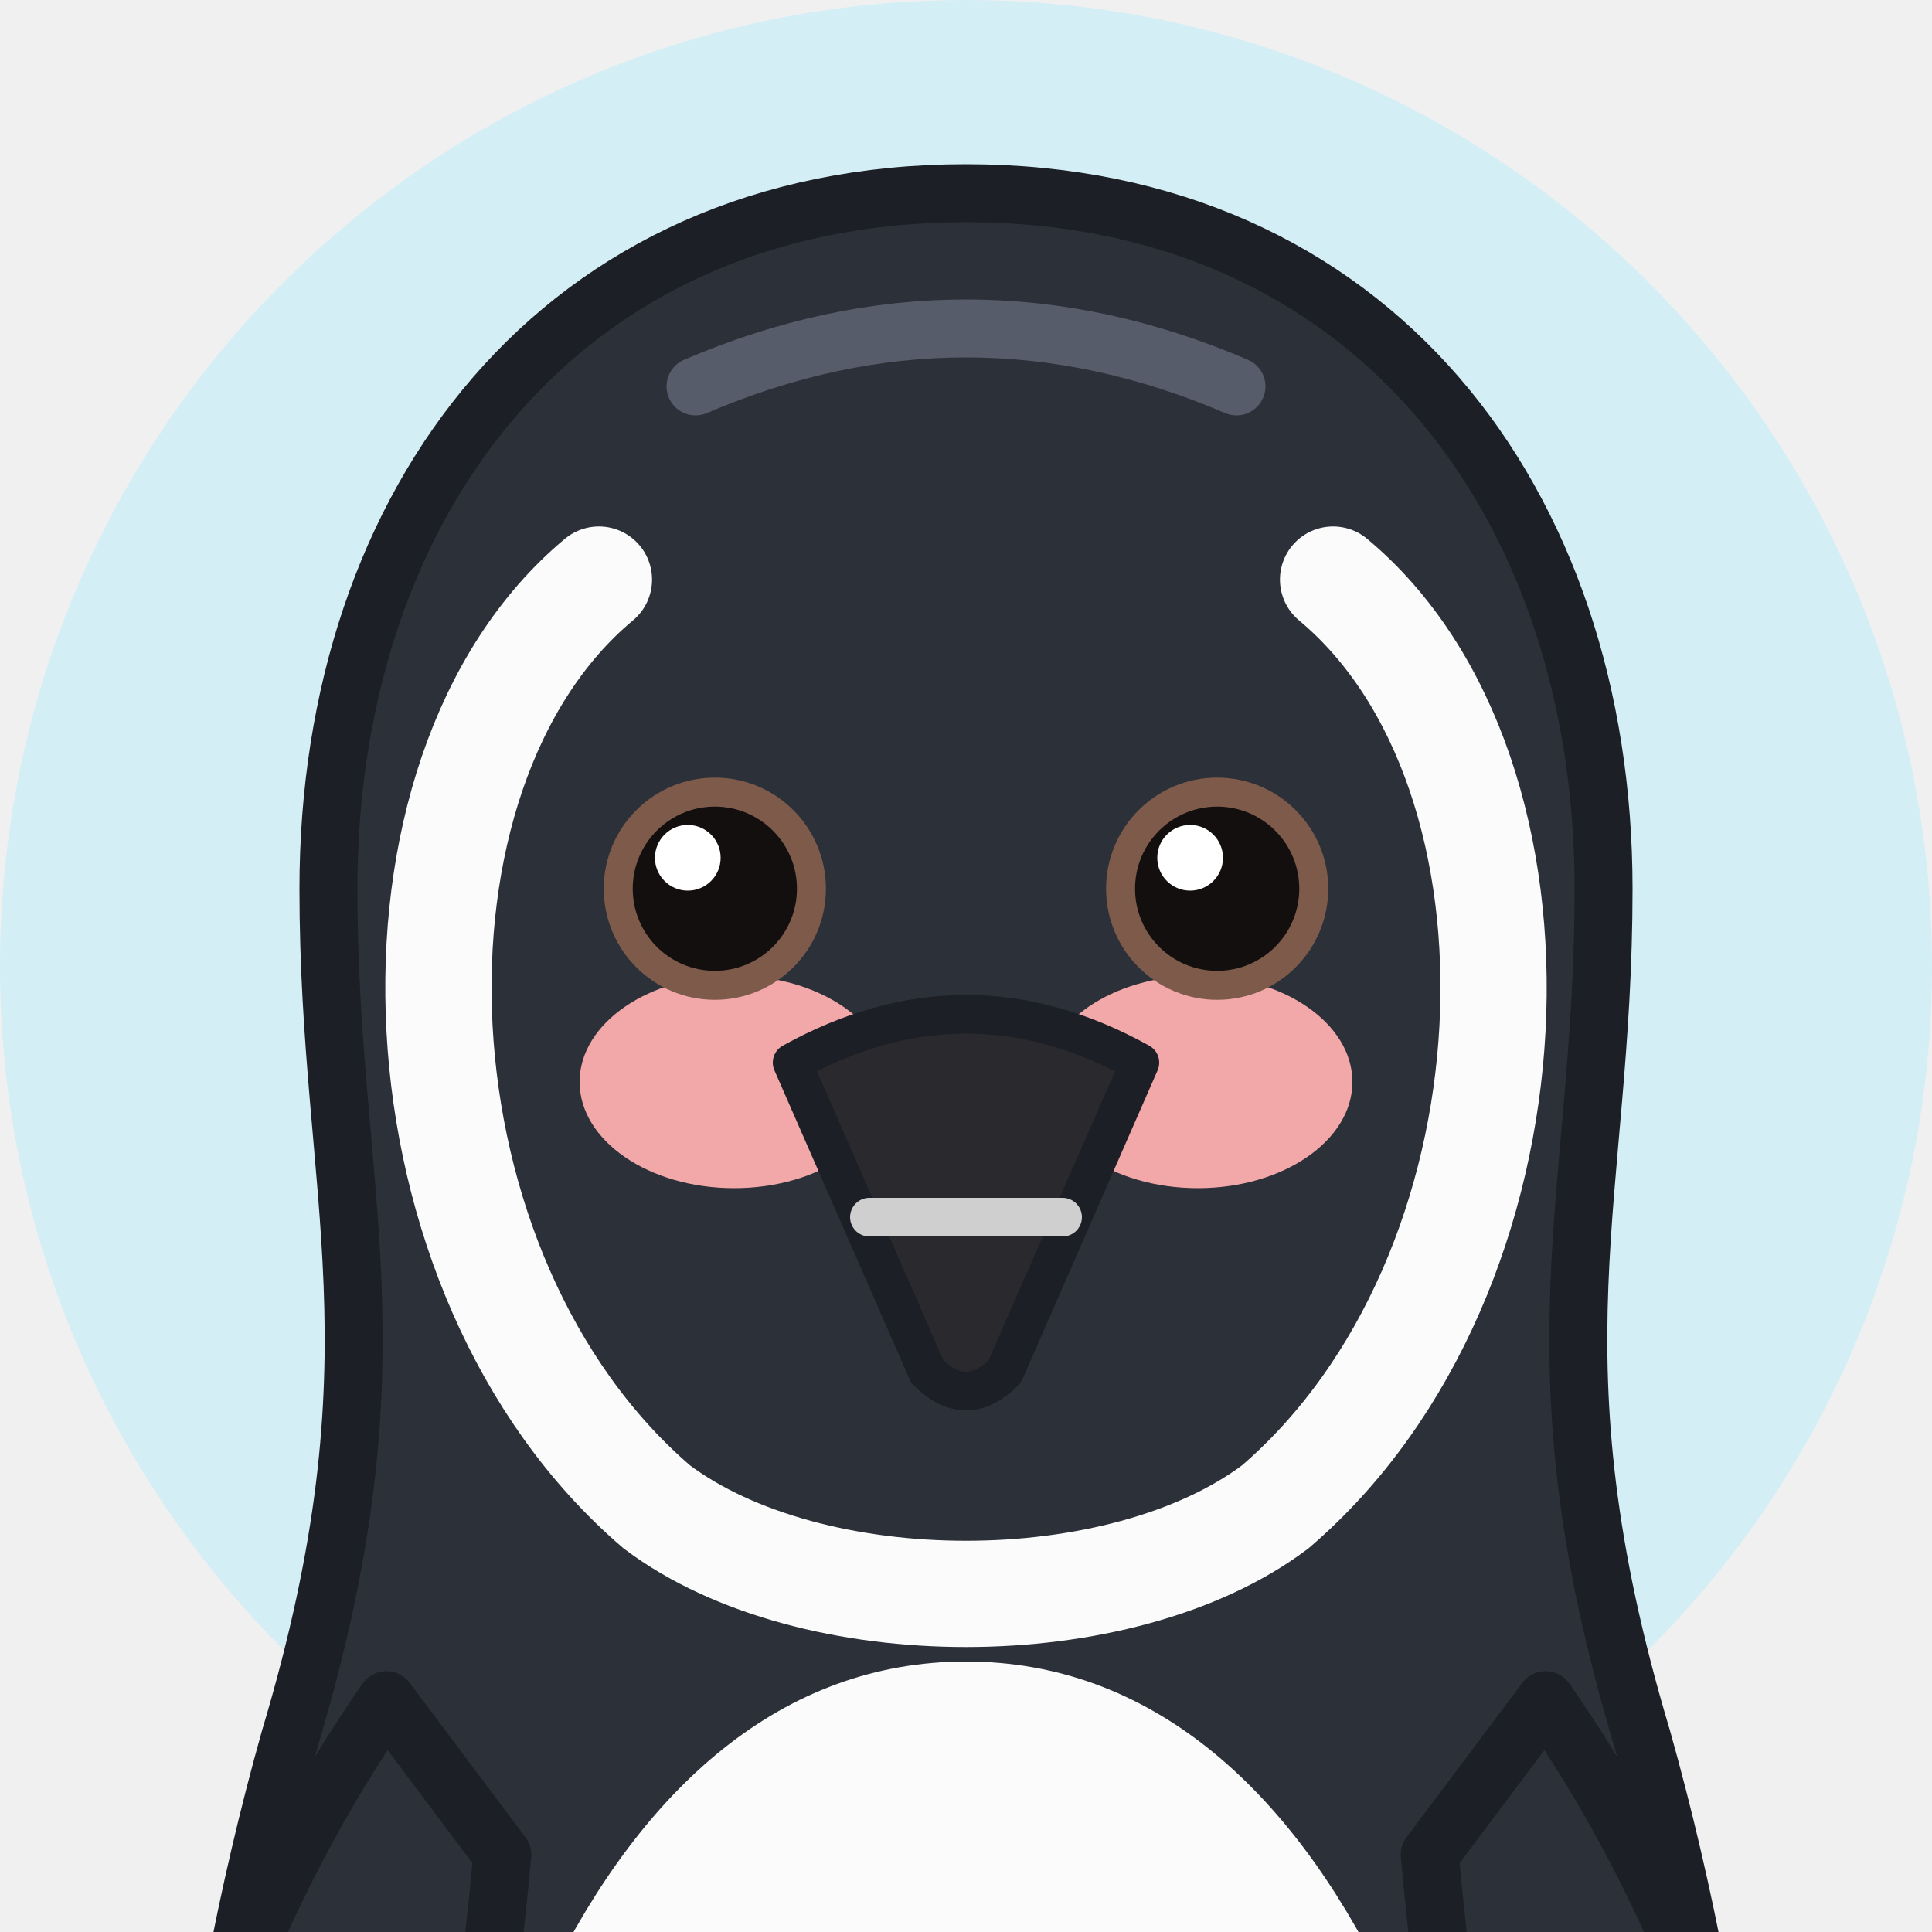
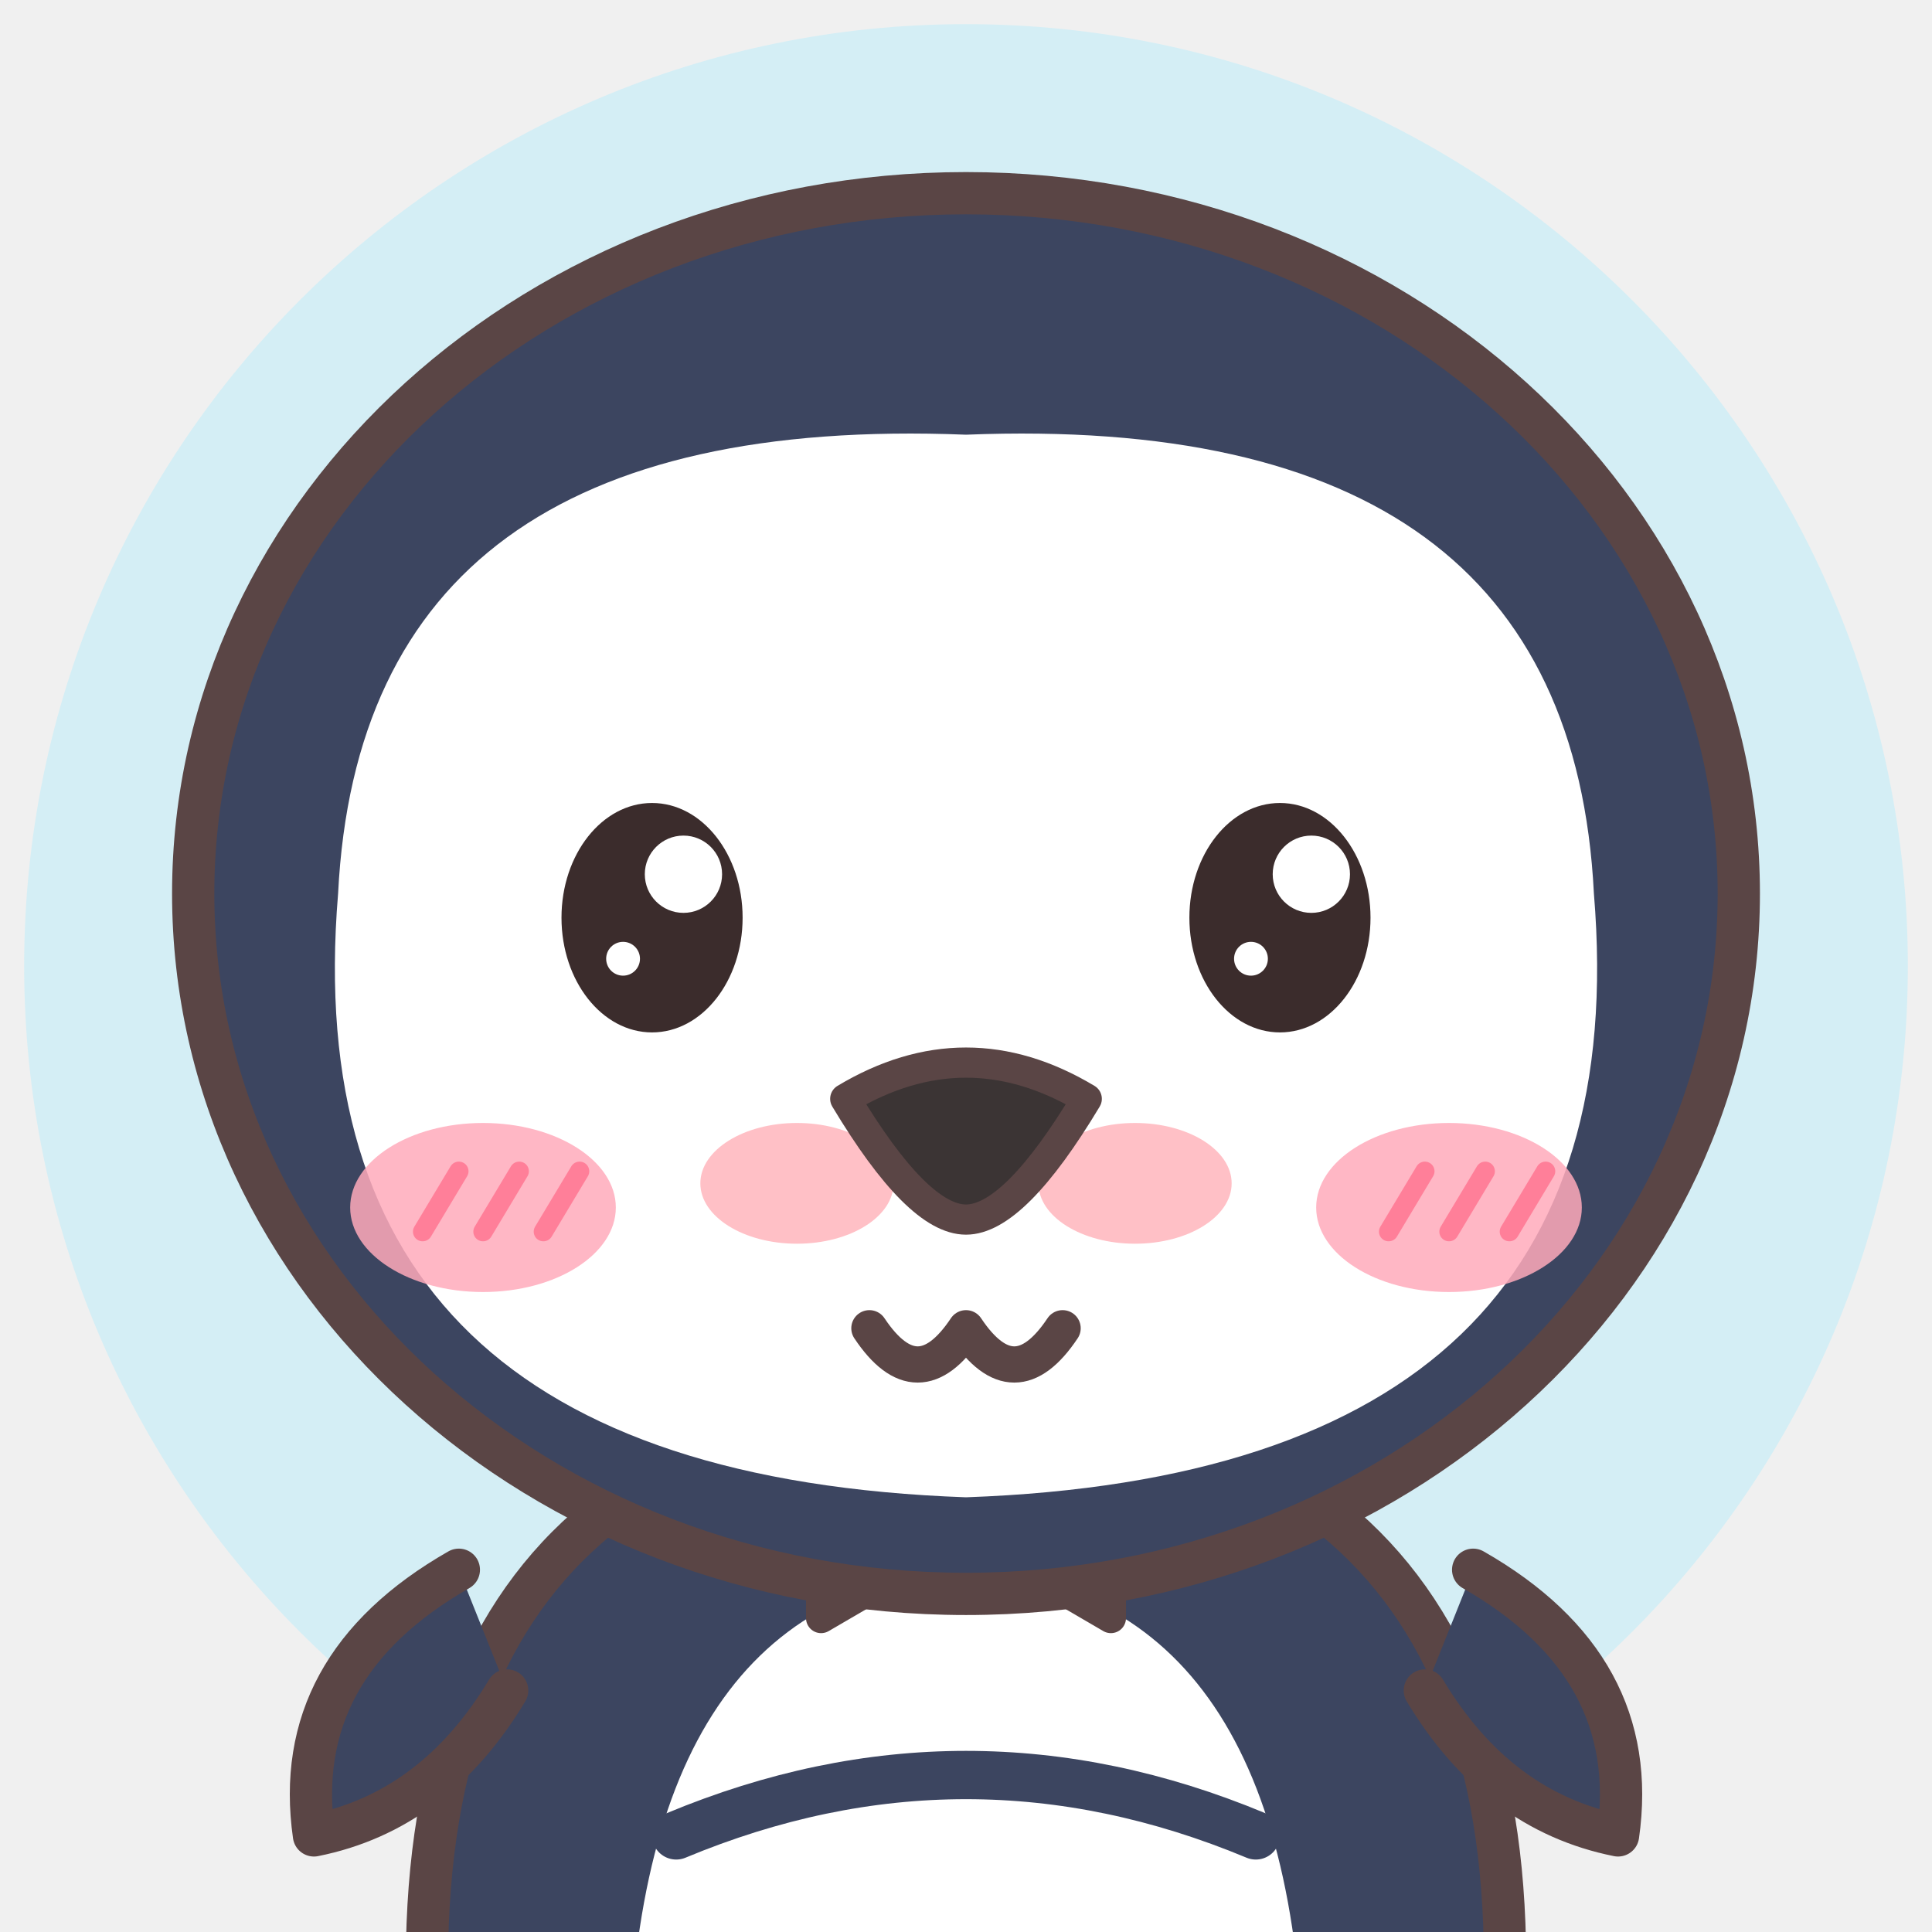
- <svg xmlns="http://www.w3.org/2000/svg" viewBox="70 30 100 100" role="img" aria-label="フンボルトペンギン">
-   <circle cx="120" cy="80" r="50" fill="#d4eef5" />
-   <path d="M98 210 q-12 6 -4 9 h20 q6 -2 -2 -9 Z" fill="#3b3b3f" stroke="#1c1f25" stroke-width="3" stroke-linejoin="round" />
-   <path d="M142 210 q12 6 4 9 h-20 q-6 -2 2 -9 Z" fill="#3b3b3f" stroke="#1c1f25" stroke-width="3" stroke-linejoin="round" />
-   <path d="M120 40 C141 40 153 56 153 76 C153 92 149 100 155 120 C164 152 162 190 150 212 L90 212 C78 190 76 152 85 120 C91 100 87 92 87 76 C87 56 99 40 120 40 Z" fill="#2c3038" stroke="#1c1f25" stroke-width="3" stroke-linejoin="round" />
-   <path d="M120 116 C139 116 149 142 149 170 C149 196 139 210 120 210 C101 210 91 196 91 170 C91 142 101 116 120 116 Z" fill="#fbfbfb" />
-   <path d="M90 118 C76 138 72 168 80 184 C88 172 94 148 96 126 Z" fill="#2c3038" stroke="#1c1f25" stroke-width="3" stroke-linejoin="round" />
-   <path d="M150 118 C164 138 168 168 160 184 C152 172 146 148 144 126 Z" fill="#2c3038" stroke="#1c1f25" stroke-width="3" stroke-linejoin="round" />
-   <path d="M93 156 C96 130 144 130 147 156" fill="none" stroke="#2c3038" stroke-width="6" stroke-linecap="round" />
-   <circle cx="110" cy="176" r="2" fill="#2c3038" />
-   <circle cx="131" cy="184" r="1.8" fill="#2c3038" />
-   <circle cx="124" cy="168" r="1.5" fill="#2c3038" />
-   <path d="M101 60 C89 70 90 96 104 108 C112 114 128 114 136 108 C150 96 151 70 139 60" fill="none" stroke="#fbfbfb" stroke-width="5.5" stroke-linecap="round" />
-   <ellipse cx="108" cy="86" rx="8" ry="5.5" fill="#f2a7a9" />
-   <ellipse cx="132" cy="86" rx="8" ry="5.5" fill="#f2a7a9" />
-   <circle cx="107" cy="76" r="5" fill="#140f0f" stroke="#7d5a4a" stroke-width="1.5" />
-   <circle cx="105.6" cy="74.4" r="1.7" fill="#fff" />
-   <circle cx="133" cy="76" r="5" fill="#140f0f" stroke="#7d5a4a" stroke-width="1.5" />
-   <circle cx="131.6" cy="74.4" r="1.7" fill="#fff" />
-   <path d="M111 85 Q120 80 129 85 L122 101 Q120 103 118 101 Z" fill="#2a2a2e" stroke="#1c1f25" stroke-width="2" stroke-linejoin="round" />
-   <path d="M115 93 L125 93" stroke="#cfcfcf" stroke-width="2" stroke-linecap="round" />
-   <path d="M106 50 Q120 44 134 50" fill="none" stroke="#565c69" stroke-width="3" stroke-linecap="round" />
+ <svg xmlns="http://www.w3.org/2000/svg" viewBox="20 30 160 160" role="img" aria-label="フンボルトペンギン">
+   <circle cx="100" cy="110" r="78" fill="#d4eef5" />
+   <path d="M56 204 Q50 148 100 146 Q150 148 144 204 Z" fill="#3c4560" stroke="#5a4545" stroke-width="3.5" stroke-linejoin="round" stroke-linecap="round" />
+   <path d="M72 204 Q72 162 100 160 Q128 162 128 204 Z" fill="#fff" />
+   <path d="M76 182 Q100 172 124 182" fill="none" stroke="#3c4560" stroke-width="4" stroke-linecap="round" />
+   <path d="M88 150 L100 157 L88 164 Z M112 150 L100 157 L112 164 Z" fill="#5cc3dd" stroke="#5a4545" stroke-width="2.5" stroke-linejoin="round" stroke-linecap="round" />
+   <circle cx="100" cy="157" r="3.5" fill="#5cc3dd" stroke="#5a4545" stroke-width="2.5" stroke-linejoin="round" stroke-linecap="round" />
+   <path d="M58 160 q-14 8 -12 22 q10 -2 16 -12" fill="#3c4560" stroke="#5a4545" stroke-width="3.5" stroke-linejoin="round" stroke-linecap="round" />
+   <path d="M142 160 q14 8 12 22 q-10 -2 -16 -12" fill="#3c4560" stroke="#5a4545" stroke-width="3.5" stroke-linejoin="round" stroke-linecap="round" />
+   <ellipse cx="100" cy="104" rx="64" ry="58" fill="#3c4560" stroke="#5a4545" stroke-width="3.5" stroke-linejoin="round" stroke-linecap="round" />
+   <path d="M48 104 Q50 64 100 66 Q150 64 152 104 Q156 152 100 154 Q44 152 48 104 Z" fill="#fff" />
+   <ellipse cx="86" cy="128" rx="8" ry="5" fill="#ffc0c6" />
+   <ellipse cx="114" cy="128" rx="8" ry="5" fill="#ffc0c6" />
+   <path d="M90 121 Q100 115 110 121 Q104 131 100 131 Q96 131 90 121 Z" fill="#3b3434" stroke="#5a4545" stroke-width="2.5" stroke-linejoin="round" stroke-linecap="round" />
+   <ellipse cx="60" cy="130" rx="11" ry="7" fill="#ffaabb" opacity="0.85" />
+   <path d="M55 132 l3 -5 M60 132 l3 -5 M65 132 l3 -5" stroke="#ff7f99" stroke-width="1.6" stroke-linecap="round" />
+   <ellipse cx="140" cy="130" rx="11" ry="7" fill="#ffaabb" opacity="0.85" />
+   <path d="M135 132 l3 -5 M140 132 l3 -5 M145 132 l3 -5" stroke="#ff7f99" stroke-width="1.6" stroke-linecap="round" />
+   <ellipse cx="74" cy="106" rx="7.5" ry="9.5" fill="#3b2c2c" />
+   <circle cx="76.6" cy="102.4" r="3.2" fill="#fff" />
+   <circle cx="71.6" cy="109.4" r="1.4" fill="#fff" />
+   <ellipse cx="126" cy="106" rx="7.5" ry="9.5" fill="#3b2c2c" />
+   <circle cx="128.6" cy="102.4" r="3.2" fill="#fff" />
+   <circle cx="123.6" cy="109.4" r="1.4" fill="#fff" />
+   <path d="M92 140 Q96 146 100 140 Q104 146 108 140" fill="none" stroke="#5a4545" stroke-width="3" stroke-linecap="round" stroke-linejoin="round" />
</svg>
